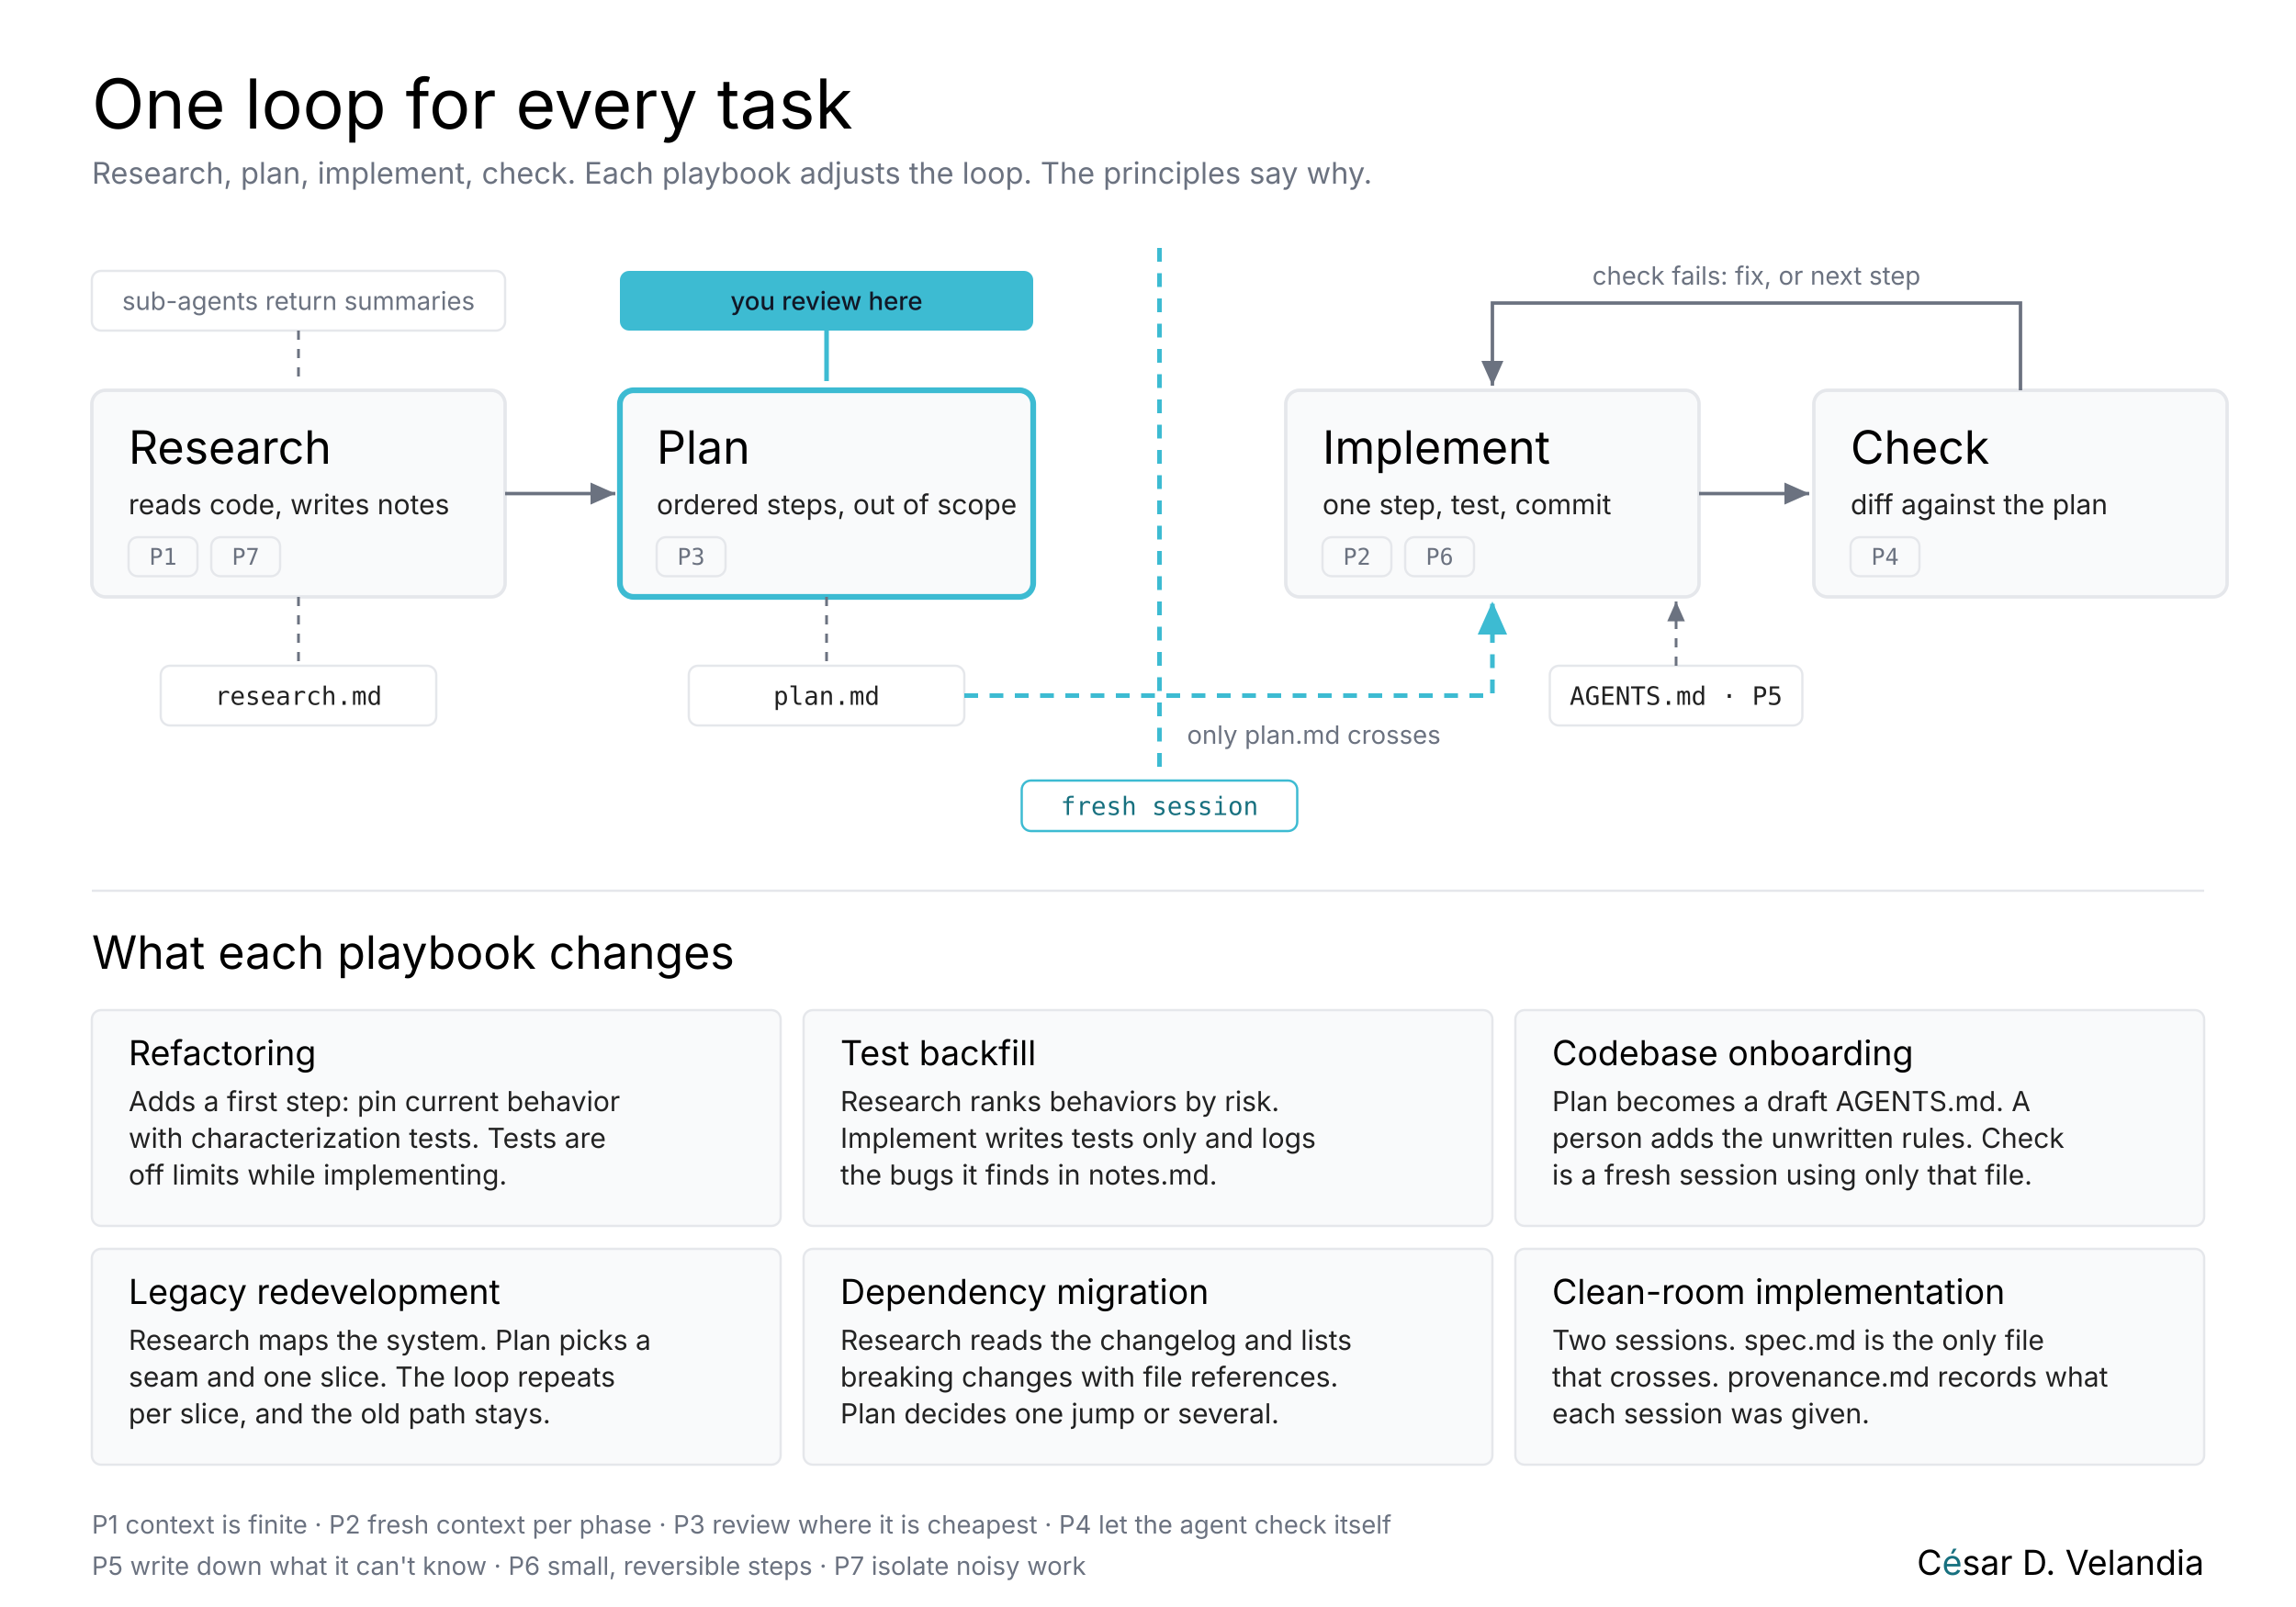
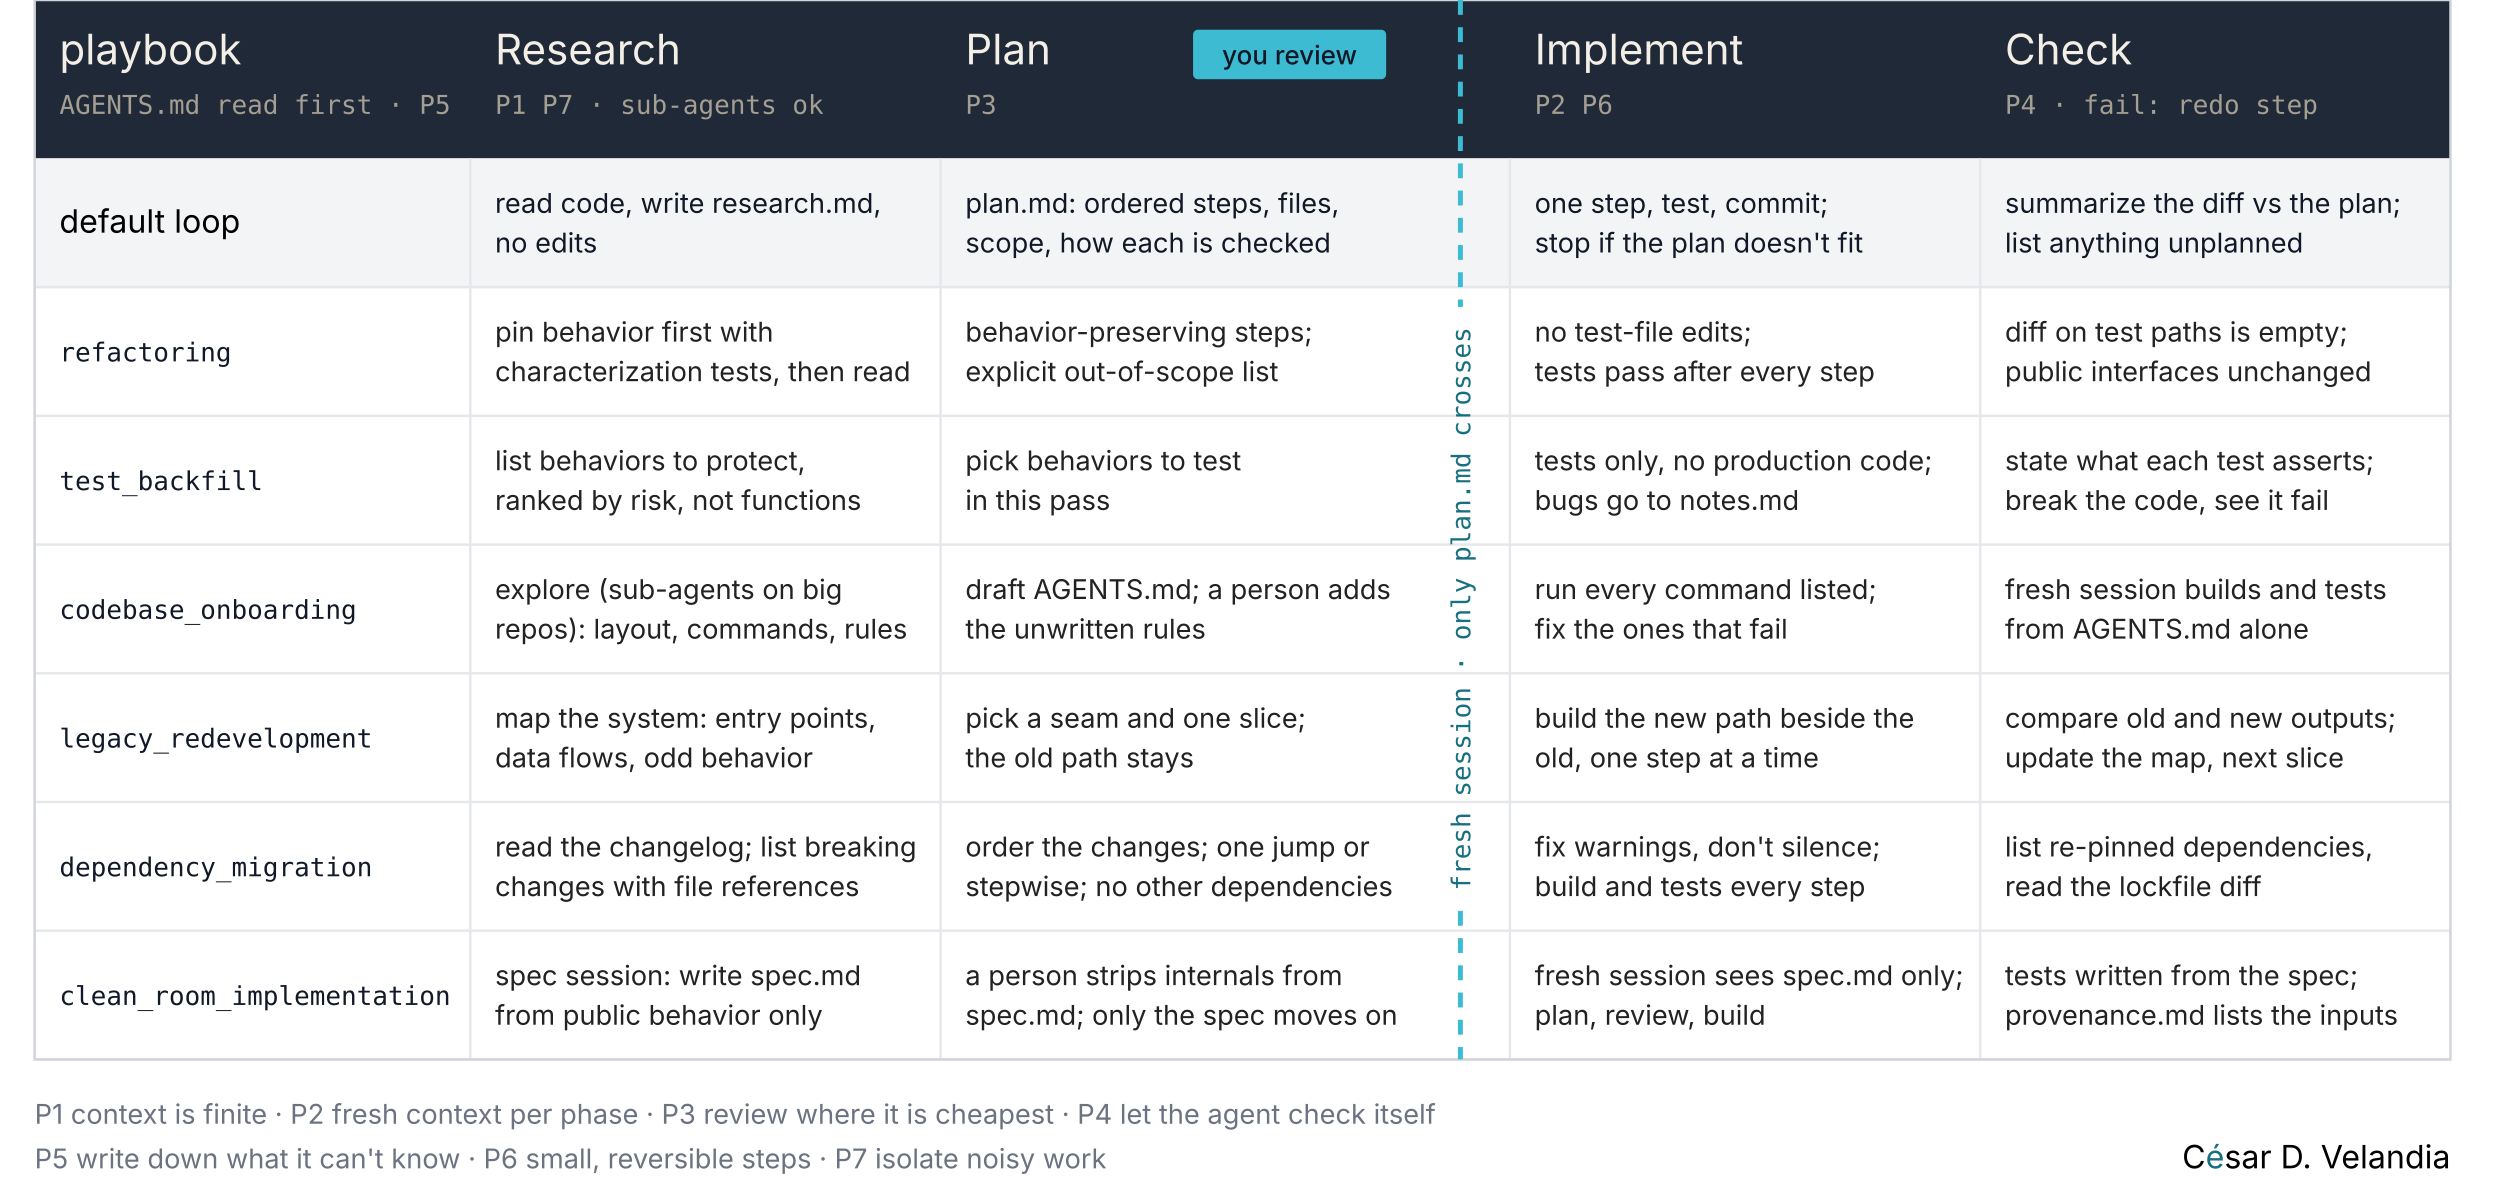
- <svg xmlns="http://www.w3.org/2000/svg" viewBox="0 0 1000 700" width="1000" height="700" role="img" aria-labelledby="t d">
+ <svg xmlns="http://www.w3.org/2000/svg" viewBox="0 0 1010 486" width="1010" height="486" role="img" aria-labelledby="t d">
  <style>
-     .bg { fill:#ffffff; }
-     .h1 { font:400 30px "Alata","Inter","Helvetica Neue",Arial,sans-serif; fill:#000000; }
-     .h2 { font:400 20px "Alata","Inter","Helvetica Neue",Arial,sans-serif; fill:#000000; }
-     .h3 { font:400 15px "Alata","Inter","Helvetica Neue",Arial,sans-serif; fill:#000000; }
-     .sub { font:400 13px "Inter","Helvetica Neue",Arial,sans-serif; fill:#6b7280; }
-     .txt { font:400 12px "Inter","Helvetica Neue",Arial,sans-serif; fill:#222222; }
-     .meta { font:400 11px "Inter","Helvetica Neue",Arial,sans-serif; fill:#6b7280; }
-     .mono { font:400 11px "JetBrains Mono",ui-monospace,Menlo,Consolas,monospace; fill:#222222; }
-     .monoa { font:400 11px "JetBrains Mono",ui-monospace,Menlo,Consolas,monospace; fill:#17707f; }
-     .tag { font:500 10px "JetBrains Mono",ui-monospace,Menlo,Consolas,monospace; fill:#6b7280; }
-     .card { fill:#f9fafb; stroke:#e5e7eb; stroke-width:1; }
-     .box { fill:#f9fafb; stroke:#e5e7eb; stroke-width:1.5; }
-     .boxa { fill:#f9fafb; stroke:#3dbbd2; stroke-width:2.5; }
-     .chip { fill:#ffffff; stroke:#e5e7eb; stroke-width:1; }
-     .chipt { fill:none; stroke:#e5e7eb; stroke-width:1; }
-     .badge { fill:#3dbbd2; }
-     .badget { font:500 11px "Inter","Helvetica Neue",Arial,sans-serif; fill:#111827; }
-     .ln { stroke:#6b7280; stroke-width:1.5; fill:none; }
-     .lnd { stroke:#6b7280; stroke-width:1.2; fill:none; stroke-dasharray:4 4; }
-     .lna { stroke:#3dbbd2; stroke-width:2; fill:none; }
-     .lnad { stroke:#3dbbd2; stroke-width:2; fill:none; stroke-dasharray:6 5; }
-     .rule { stroke:#e5e7eb; stroke-width:1; }
-     .ar { fill:#6b7280; } .ara { fill:#3dbbd2; }
-     .acc { fill:#17707f; }
-     .chipa { fill:#ffffff; stroke:#3dbbd2; stroke-width:1; }
-     @media (prefers-color-scheme: dark) {
-       .bg { fill:#262421; }
-       .h1 { font:400 30px "Alata","Inter","Helvetica Neue",Arial,sans-serif; fill:#f3eee6; }
-       .h2 { font:400 20px "Alata","Inter","Helvetica Neue",Arial,sans-serif; fill:#f3eee6; }
-       .h3 { font:400 15px "Alata","Inter","Helvetica Neue",Arial,sans-serif; fill:#f3eee6; }
-       .sub { font:400 13px "Inter","Helvetica Neue",Arial,sans-serif; fill:#a59e92; }
-       .txt { font:400 12px "Inter","Helvetica Neue",Arial,sans-serif; fill:#ddd6ca; }
-       .meta { font:400 11px "Inter","Helvetica Neue",Arial,sans-serif; fill:#a59e92; }
-       .mono { font:400 11px "JetBrains Mono",ui-monospace,Menlo,Consolas,monospace; fill:#ddd6ca; }
-       .monoa { font:400 11px "JetBrains Mono",ui-monospace,Menlo,Consolas,monospace; fill:#56c8dd; }
-       .tag { font:500 10px "JetBrains Mono",ui-monospace,Menlo,Consolas,monospace; fill:#a59e92; }
-       .card { fill:#302d29; stroke:#45413b; stroke-width:1; }
-       .box { fill:#302d29; stroke:#45413b; stroke-width:1.5; }
-       .boxa { fill:#302d29; stroke:#56c8dd; stroke-width:2.5; }
-       .chip { fill:#262421; stroke:#45413b; stroke-width:1; }
-       .chipt { fill:none; stroke:#45413b; stroke-width:1; }
-       .badge { fill:#56c8dd; }
-       .badget { font:500 11px "Inter","Helvetica Neue",Arial,sans-serif; fill:#262421; }
-       .ln { stroke:#a59e92; stroke-width:1.5; fill:none; }
-       .lnd { stroke:#a59e92; stroke-width:1.2; fill:none; stroke-dasharray:4 4; }
-       .lna { stroke:#56c8dd; stroke-width:2; fill:none; }
-       .lnad { stroke:#56c8dd; stroke-width:2; fill:none; stroke-dasharray:6 5; }
-       .rule { stroke:#45413b; stroke-width:1; }
-       .ar { fill:#a59e92; } .ara { fill:#56c8dd; }
-       .acc { fill:#56c8dd; }
-       .chipa { fill:#262421; stroke:#56c8dd; stroke-width:1; }
+     .bg{fill:#ffffff}.hd{fill:#1f2937}.row0{fill:#f3f4f6}
+     .hl{stroke:#e5e7eb;stroke-width:1}.vl{stroke:#e5e7eb;stroke-width:1}.frame{fill:none;stroke:#d1d5db;stroke-width:1}
+     .hn{font:400 17px "Alata","Inter","Helvetica Neue",Arial,sans-serif;fill:#f3eee6}
+     .hm{font:400 10.5px "JetBrains Mono",ui-monospace,Menlo,Consolas,monospace;fill:#a59e92}
+     .rl{font:400 10.5px "JetBrains Mono",ui-monospace,Menlo,Consolas,monospace;fill:#111827}
+     .rl0{font:400 13px "Alata","Inter","Helvetica Neue",Arial,sans-serif;fill:#000000}
+     .c{font:400 11px "Inter","Helvetica Neue",Arial,sans-serif;fill:#222222}
+     .c0{font:400 11px "Inter","Helvetica Neue",Arial,sans-serif;fill:#111827}
+     .ft{font:400 11px "Inter","Helvetica Neue",Arial,sans-serif;fill:#6b7280}
+     .bnd{stroke:#3dbbd2;stroke-width:2;stroke-dasharray:6 5;fill:none}
+     .bt{font:500 10.5px "JetBrains Mono",ui-monospace,Menlo,Consolas,monospace;fill:#17707f}
+     .badge{fill:#3dbbd2}.bdt{font:500 10.5px "Inter","Helvetica Neue",Arial,sans-serif;fill:#111827}
+     .sig{font:400 13px "Alata","Inter","Helvetica Neue",Arial,sans-serif;fill:#000000}.acc{fill:#17707f}
+     @media (prefers-color-scheme: dark){
+       .bg{fill:#262421}.hd{fill:#1d1b19}.row0{fill:#302d29}
+       .hl,.vl{stroke:#45413b}.frame{stroke:#45413b}
+       .rl,.c0{fill:#e6e0d6}.rl0,.sig{fill:#f3eee6}.c{fill:#ddd6ca}.ft{fill:#a59e92}
+       .bnd{stroke:#56c8dd}.bt{fill:#56c8dd}.badge{fill:#56c8dd}.bdt{fill:#262421}.acc{fill:#56c8dd}
    }
-   </style>
-   <defs>
-     <marker id="m" viewBox="0 0 10 10" refX="9" refY="5" markerWidth="8" markerHeight="8" orient="auto-start-reverse">
-       <path d="M0 1 L9 5 L0 9 z" class="ar" />
-     </marker>
-     <marker id="ma" viewBox="0 0 10 10" refX="9" refY="5" markerWidth="8" markerHeight="8" orient="auto-start-reverse">
-       <path d="M0 1 L9 5 L0 9 z" class="ara" />
-     </marker>
-   </defs>
-   <rect class="bg" width="1000" height="700" />
-   <text class="h1" x="40" y="56">One loop for every task</text>
-   <text class="sub" x="40" y="80">Research, plan, implement, check. Each playbook adjusts the loop. The principles say why.</text>
-   <line class="lnad" x1="505" y1="108" x2="505" y2="336" />
-   <rect class="chipa" x="445" y="340" width="120" height="22" rx="4" />
-   <text class="monoa" x="505" y="355" text-anchor="middle">fresh session</text>
-   <rect class="chip" x="40" y="118" width="180" height="26" rx="4" />
-   <text class="meta" x="130" y="135" text-anchor="middle">sub-agents return summaries</text>
-   <line class="lnd" x1="130" y1="144" x2="130" y2="168" />
-   <rect class="badge" x="270" y="118" width="180" height="26" rx="4" />
-   <text class="badget" x="360" y="135" text-anchor="middle">you review here</text>
-   <line class="lna" x1="360" y1="144" x2="360" y2="166" />
-   <rect class="box" x="40" y="170" width="180" height="90" rx="6" />
-   <text class="h2" x="56" y="202">Research</text>
-   <text class="txt" x="56" y="224">reads code, writes notes</text>
-   <g>
-     <rect class="chipt" x="56" y="234" width="30" height="17" rx="4" />
-     <text class="tag" x="71" y="246" text-anchor="middle">P1</text>
-     <rect class="chipt" x="92" y="234" width="30" height="17" rx="4" />
-     <text class="tag" x="107" y="246" text-anchor="middle">P7</text>
-   </g>
-   <rect class="boxa" x="270" y="170" width="180" height="90" rx="6" />
-   <text class="h2" x="286" y="202">Plan</text>
-   <text class="txt" x="286" y="224">ordered steps, out of scope</text>
-   <g>
-     <rect class="chipt" x="286" y="234" width="30" height="17" rx="4" />
-     <text class="tag" x="301" y="246" text-anchor="middle">P3</text>
-   </g>
-   <rect class="box" x="560" y="170" width="180" height="90" rx="6" />
-   <text class="h2" x="576" y="202">Implement</text>
-   <text class="txt" x="576" y="224">one step, test, commit</text>
-   <g>
-     <rect class="chipt" x="576" y="234" width="30" height="17" rx="4" />
-     <text class="tag" x="591" y="246" text-anchor="middle">P2</text>
-     <rect class="chipt" x="612" y="234" width="30" height="17" rx="4" />
-     <text class="tag" x="627" y="246" text-anchor="middle">P6</text>
-   </g>
-   <rect class="box" x="790" y="170" width="180" height="90" rx="6" />
-   <text class="h2" x="806" y="202">Check</text>
-   <text class="txt" x="806" y="224">diff against the plan</text>
-   <g>
-     <rect class="chipt" x="806" y="234" width="30" height="17" rx="4" />
-     <text class="tag" x="821" y="246" text-anchor="middle">P4</text>
-   </g>
-   <line class="ln" x1="220" y1="215" x2="268" y2="215" marker-end="url(#m)" />
-   <line class="ln" x1="740" y1="215" x2="788" y2="215" marker-end="url(#m)" />
-   <path class="ln" d="M880 170 V132 H650 V168" marker-end="url(#m)" />
-   <text class="meta" x="765" y="124" text-anchor="middle">check fails: fix, or next step</text>
-   <line class="lnd" x1="130" y1="260" x2="130" y2="290" />
-   <rect class="chip" x="70" y="290" width="120" height="26" rx="4" />
-   <text class="mono" x="130" y="307" text-anchor="middle">research.md</text>
-   <line class="lnd" x1="360" y1="260" x2="360" y2="290" />
-   <rect class="chip" x="300" y="290" width="120" height="26" rx="4" />
-   <text class="mono" x="360" y="307" text-anchor="middle">plan.md</text>
-   <path class="lnad" d="M420 303 H650 V262" marker-end="url(#ma)" />
-   <text class="meta" x="517" y="324">only plan.md crosses</text>
-   <rect class="chip" x="675" y="290" width="110" height="26" rx="4" />
-   <text class="mono" x="730" y="307" text-anchor="middle">AGENTS.md · P5</text>
-   <line class="lnd" x1="730" y1="290" x2="730" y2="262" marker-end="url(#m)" />
-   <line class="rule" x1="40" y1="388" x2="960" y2="388" />
-   <text class="h2" x="40" y="422">What each playbook changes</text>
-   <g>
-     <rect class="card" x="40" y="440" width="300" height="94" rx="4" />
-     <text class="h3" x="56" y="464">Refactoring</text>
-     <text class="txt" x="56" y="484">Adds a first step: pin current behavior</text>
-     <text class="txt" x="56" y="500">with characterization tests. Tests are</text>
-     <text class="txt" x="56" y="516">off limits while implementing.</text>
-     <rect class="card" x="350" y="440" width="300" height="94" rx="4" />
-     <text class="h3" x="366" y="464">Test backfill</text>
-     <text class="txt" x="366" y="484">Research ranks behaviors by risk.</text>
-     <text class="txt" x="366" y="500">Implement writes tests only and logs</text>
-     <text class="txt" x="366" y="516">the bugs it finds in notes.md.</text>
-     <rect class="card" x="660" y="440" width="300" height="94" rx="4" />
-     <text class="h3" x="676" y="464">Codebase onboarding</text>
-     <text class="txt" x="676" y="484">Plan becomes a draft AGENTS.md. A</text>
-     <text class="txt" x="676" y="500">person adds the unwritten rules. Check</text>
-     <text class="txt" x="676" y="516">is a fresh session using only that file.</text>
-     <rect class="card" x="40" y="544" width="300" height="94" rx="4" />
-     <text class="h3" x="56" y="568">Legacy redevelopment</text>
-     <text class="txt" x="56" y="588">Research maps the system. Plan picks a</text>
-     <text class="txt" x="56" y="604">seam and one slice. The loop repeats</text>
-     <text class="txt" x="56" y="620">per slice, and the old path stays.</text>
-     <rect class="card" x="350" y="544" width="300" height="94" rx="4" />
-     <text class="h3" x="366" y="568">Dependency migration</text>
-     <text class="txt" x="366" y="588">Research reads the changelog and lists</text>
-     <text class="txt" x="366" y="604">breaking changes with file references.</text>
-     <text class="txt" x="366" y="620">Plan decides one jump or several.</text>
-     <rect class="card" x="660" y="544" width="300" height="94" rx="4" />
-     <text class="h3" x="676" y="568">Clean-room implementation</text>
-     <text class="txt" x="676" y="588">Two sessions. spec.md is the only file</text>
-     <text class="txt" x="676" y="604">that crosses. provenance.md records what</text>
-     <text class="txt" x="676" y="620">each session was given.</text>
-   </g>
-   <text class="meta" x="40" y="668">P1 context is finite  ·  P2 fresh context per phase  ·  P3 review where it is cheapest  ·  P4 let the agent check itself</text>
-   <text class="meta" x="40" y="686">P5 write down what it can't know  ·  P6 small, reversible steps  ·  P7 isolate noisy work</text>
-   <text class="h3" x="960" y="686" text-anchor="end">C<tspan class="acc">é</tspan>sar D. Velandia</text>
+ </style>
+   <rect class="bg" width="1010" height="486" />
+   <rect class="hd" x="14" y="0" width="976" height="64" />
+   <text class="hn" x="24" y="26">playbook</text>
+   <text class="hm" x="24" y="46">AGENTS.md read first · P5</text>
+   <text class="hn" x="200" y="26">Research</text>
+   <text class="hm" x="200" y="46">P1 P7 · sub-agents ok</text>
+   <text class="hn" x="390" y="26">Plan</text>
+   <text class="hm" x="390" y="46">P3</text>
+   <rect class="badge" x="482" y="12" width="78" height="20" rx="2" />
+   <text class="bdt" x="521" y="26" text-anchor="middle">you review</text>
+   <text class="hn" x="620" y="26">Implement</text>
+   <text class="hm" x="620" y="46">P2 P6</text>
+   <text class="hn" x="810" y="26">Check</text>
+   <text class="hm" x="810" y="46">P4 · fail: redo step</text>
+   <rect class="row0" x="14" y="64" width="976" height="52" />
+   <line class="hl" x1="14" y1="116" x2="990" y2="116" />
+   <text class="rl0" x="24" y="94.0">default loop</text>
+   <text class="c0" x="200" y="86">read code, write research.md,</text>
+   <text class="c0" x="200" y="102">no edits</text>
+   <text class="c0" x="390" y="86">plan.md: ordered steps, files,</text>
+   <text class="c0" x="390" y="102">scope, how each is checked</text>
+   <text class="c0" x="620" y="86">one step, test, commit;</text>
+   <text class="c0" x="620" y="102">stop if the plan doesn't fit</text>
+   <text class="c0" x="810" y="86">summarize the diff vs the plan;</text>
+   <text class="c0" x="810" y="102">list anything unplanned</text>
+   <line class="hl" x1="14" y1="168" x2="990" y2="168" />
+   <text class="rl" x="24" y="146.0">refactoring</text>
+   <text class="c" x="200" y="138">pin behavior first with</text>
+   <text class="c" x="200" y="154">characterization tests, then read</text>
+   <text class="c" x="390" y="138">behavior-preserving steps;</text>
+   <text class="c" x="390" y="154">explicit out-of-scope list</text>
+   <text class="c" x="620" y="138">no test-file edits;</text>
+   <text class="c" x="620" y="154">tests pass after every step</text>
+   <text class="c" x="810" y="138">diff on test paths is empty;</text>
+   <text class="c" x="810" y="154">public interfaces unchanged</text>
+   <line class="hl" x1="14" y1="220" x2="990" y2="220" />
+   <text class="rl" x="24" y="198.0">test_backfill</text>
+   <text class="c" x="200" y="190">list behaviors to protect,</text>
+   <text class="c" x="200" y="206">ranked by risk, not functions</text>
+   <text class="c" x="390" y="190">pick behaviors to test</text>
+   <text class="c" x="390" y="206">in this pass</text>
+   <text class="c" x="620" y="190">tests only, no production code;</text>
+   <text class="c" x="620" y="206">bugs go to notes.md</text>
+   <text class="c" x="810" y="190">state what each test asserts;</text>
+   <text class="c" x="810" y="206">break the code, see it fail</text>
+   <line class="hl" x1="14" y1="272" x2="990" y2="272" />
+   <text class="rl" x="24" y="250.0">codebase_onboarding</text>
+   <text class="c" x="200" y="242">explore (sub-agents on big</text>
+   <text class="c" x="200" y="258">repos): layout, commands, rules</text>
+   <text class="c" x="390" y="242">draft AGENTS.md; a person adds</text>
+   <text class="c" x="390" y="258">the unwritten rules</text>
+   <text class="c" x="620" y="242">run every command listed;</text>
+   <text class="c" x="620" y="258">fix the ones that fail</text>
+   <text class="c" x="810" y="242">fresh session builds and tests</text>
+   <text class="c" x="810" y="258">from AGENTS.md alone</text>
+   <line class="hl" x1="14" y1="324" x2="990" y2="324" />
+   <text class="rl" x="24" y="302.0">legacy_redevelopment</text>
+   <text class="c" x="200" y="294">map the system: entry points,</text>
+   <text class="c" x="200" y="310">data flows, odd behavior</text>
+   <text class="c" x="390" y="294">pick a seam and one slice;</text>
+   <text class="c" x="390" y="310">the old path stays</text>
+   <text class="c" x="620" y="294">build the new path beside the</text>
+   <text class="c" x="620" y="310">old, one step at a time</text>
+   <text class="c" x="810" y="294">compare old and new outputs;</text>
+   <text class="c" x="810" y="310">update the map, next slice</text>
+   <line class="hl" x1="14" y1="376" x2="990" y2="376" />
+   <text class="rl" x="24" y="354.0">dependency_migration</text>
+   <text class="c" x="200" y="346">read the changelog; list breaking</text>
+   <text class="c" x="200" y="362">changes with file references</text>
+   <text class="c" x="390" y="346">order the changes; one jump or</text>
+   <text class="c" x="390" y="362">stepwise; no other dependencies</text>
+   <text class="c" x="620" y="346">fix warnings, don't silence;</text>
+   <text class="c" x="620" y="362">build and tests every step</text>
+   <text class="c" x="810" y="346">list re-pinned dependencies,</text>
+   <text class="c" x="810" y="362">read the lockfile diff</text>
+   <line class="hl" x1="14" y1="428" x2="990" y2="428" />
+   <text class="rl" x="24" y="406.0">clean_room_implementation</text>
+   <text class="c" x="200" y="398">spec session: write spec.md</text>
+   <text class="c" x="200" y="414">from public behavior only</text>
+   <text class="c" x="390" y="398">a person strips internals from</text>
+   <text class="c" x="390" y="414">spec.md; only the spec moves on</text>
+   <text class="c" x="620" y="398">fresh session sees spec.md only;</text>
+   <text class="c" x="620" y="414">plan, review, build</text>
+   <text class="c" x="810" y="398">tests written from the spec;</text>
+   <text class="c" x="810" y="414">provenance.md lists the inputs</text>
+   <line class="vl" x1="190" y1="64" x2="190" y2="428" />
+   <line class="vl" x1="380" y1="64" x2="380" y2="428" />
+   <line class="vl" x1="610" y1="64" x2="610" y2="428" />
+   <line class="vl" x1="800" y1="64" x2="800" y2="428" />
+   <rect class="frame" x="14" y="0" width="976" height="428" />
+   <line class="bnd" x1="590" y1="0" x2="590" y2="124.0" />
+   <line class="bnd" x1="590" y1="368.0" x2="590" y2="428" />
+   <text class="bt" x="590" y="246.0" text-anchor="middle" transform="rotate(-90 590 246.0)" dy="4">fresh session · only plan.md crosses</text>
+   <text class="ft" x="14" y="454">P1 context is finite · P2 fresh context per phase · P3 review where it is cheapest · P4 let the agent check itself</text>
+   <text class="ft" x="14" y="472">P5 write down what it can't know · P6 small, reversible steps · P7 isolate noisy work</text>
+   <text class="sig" x="990" y="472" text-anchor="end">C<tspan class="acc">é</tspan>sar D. Velandia</text>
</svg>
